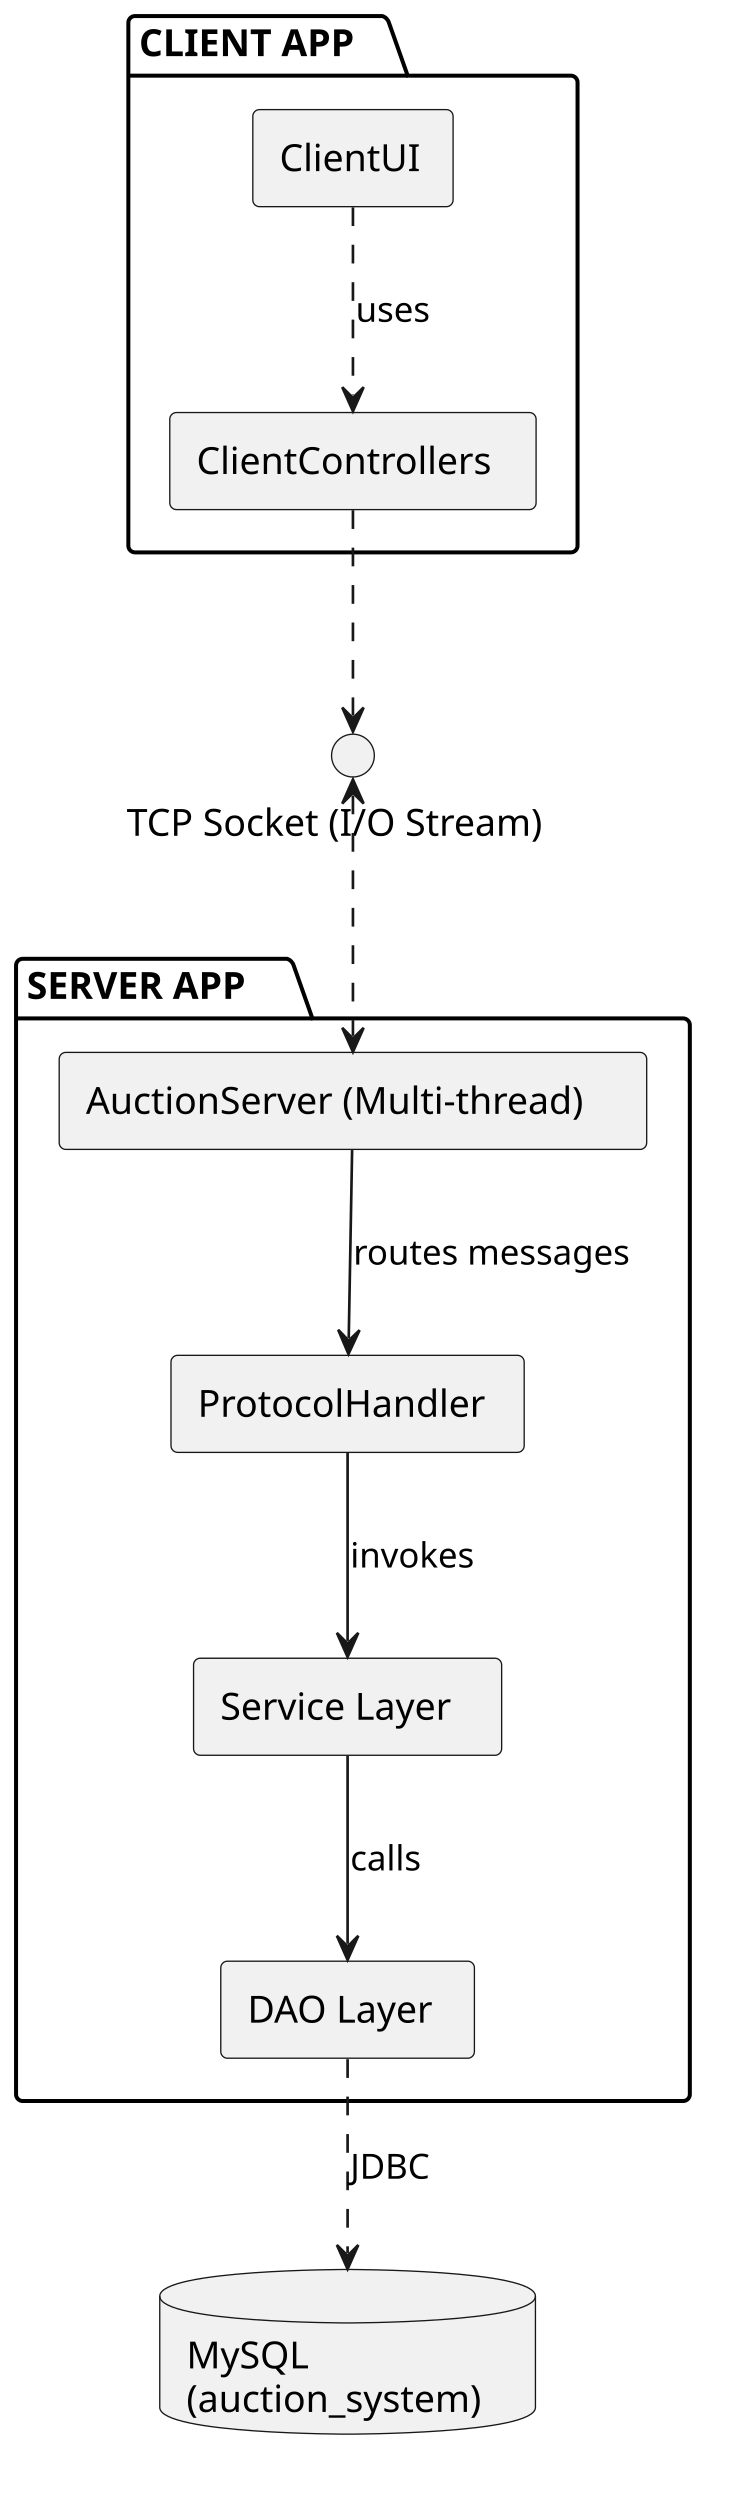
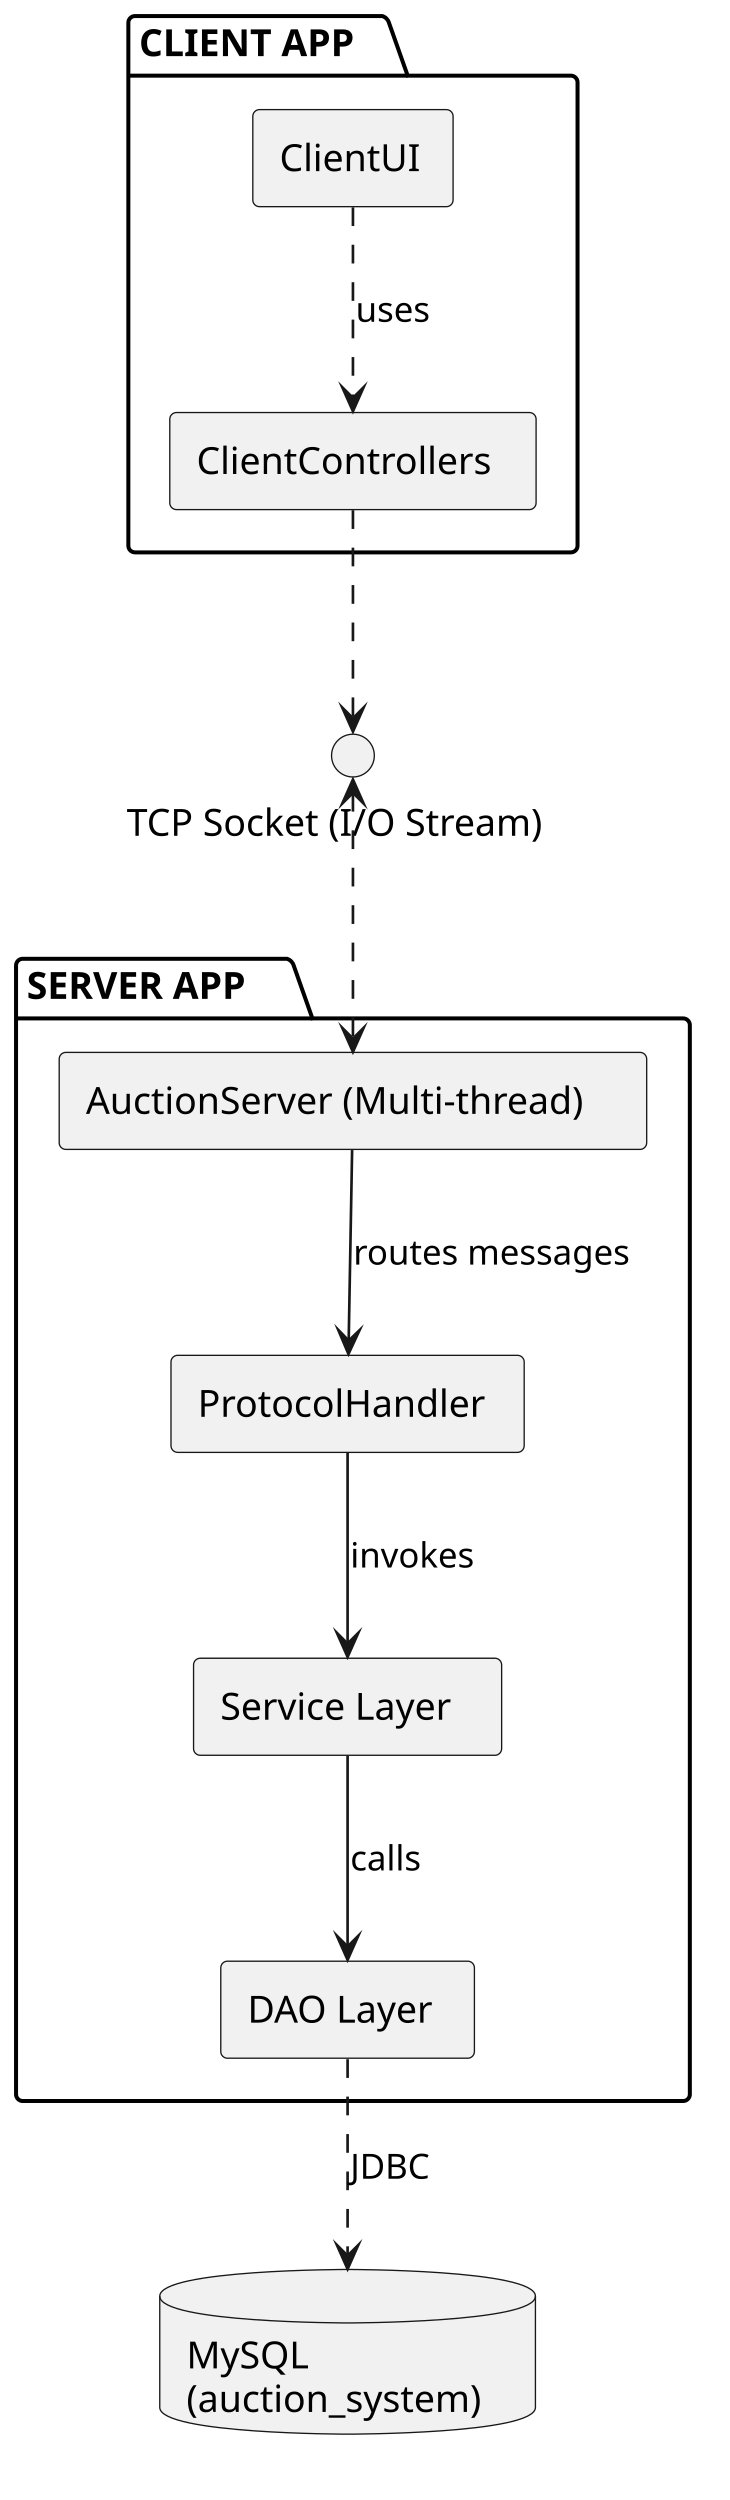
<svg xmlns="http://www.w3.org/2000/svg" contentStyleType="text/css" data-diagram-type="DESCRIPTION" height="935px" preserveAspectRatio="none" style="width:273px;height:935px;background:#FFFFFF;" version="1.1" viewBox="0 0 273 935" width="273px" zoomAndPan="magnify">
  <defs />
  <g>
-     <g class="cluster" data-qualified-name="CLIENT APP" data-source-line="3" id="ent0002">
+     <g class="cluster" data-qualified-name="CLIENT APP" data-source-line="3" id="ent0001">
      <path d="M50.5,6 L142.965,6 A3.75,3.75 0 0 1 145.465,8.5 L152.465,28.297 L213.5,28.297 A2.5,2.5 0 0 1 216,30.797 L216,204.09 A2.5,2.5 0 0 1 213.5,206.59 L50.5,206.59 A2.5,2.5 0 0 1 48,204.09 L48,8.5 A2.5,2.5 0 0 1 50.5,6" fill="none" style="stroke:#000000;stroke-width:1.5;" />
      <line style="stroke:#000000;stroke-width:1.5;" x1="48" x2="152.465" y1="28.297" y2="28.297" />
      <text fill="#000000" font-family="sans-serif" font-size="14" font-weight="700" lengthAdjust="spacing" textLength="91.465" x="52" y="20.995">CLIENT APP</text>
    </g>
-     <g class="cluster" data-qualified-name="SERVER APP" data-source-line="11" id="ent0007">
+     <g class="cluster" data-qualified-name="SERVER APP" data-source-line="11" id="ent0006">
      <path d="M8.5,358.59 L107.336,358.59 A3.75,3.75 0 0 1 109.836,361.09 L116.836,380.887 L255.5,380.887 A2.5,2.5 0 0 1 258,383.387 L258,783.28 A2.5,2.5 0 0 1 255.5,785.78 L8.5,785.78 A2.5,2.5 0 0 1 6,783.28 L6,361.09 A2.5,2.5 0 0 1 8.5,358.59" fill="none" style="stroke:#000000;stroke-width:1.5;" />
      <line style="stroke:#000000;stroke-width:1.5;" x1="6" x2="116.836" y1="380.887" y2="380.887" />
      <text fill="#000000" font-family="sans-serif" font-size="14" font-weight="700" lengthAdjust="spacing" textLength="97.836" x="10" y="373.585">SERVER APP</text>
    </g>
-     <g class="entity" data-qualified-name="CLIENT APP.UI" data-source-line="4" id="ent0003">
+     <g class="entity" data-qualified-name="CLIENT APP.UI" data-source-line="4" id="ent0002">
      <rect fill="#F1F1F1" height="36.297" rx="2.5" ry="2.5" style="stroke:#181818;stroke-width:0.5;" width="74.906" x="94.55" y="41" />
      <text fill="#000000" font-family="sans-serif" font-size="14" lengthAdjust="spacing" textLength="54.906" x="104.55" y="63.995">ClientUI</text>
    </g>
-     <g class="entity" data-qualified-name="CLIENT APP.ClientCtrl" data-source-line="5" id="ent0004">
+     <g class="entity" data-qualified-name="CLIENT APP.ClientCtrl" data-source-line="5" id="ent0003">
      <rect fill="#F1F1F1" height="36.297" rx="2.5" ry="2.5" style="stroke:#181818;stroke-width:0.5;" width="136.997" x="63.5" y="154.29" />
      <text fill="#000000" font-family="sans-serif" font-size="14" lengthAdjust="spacing" textLength="116.997" x="73.5" y="177.285">ClientControllers</text>
    </g>
-     <g class="entity" data-qualified-name="SERVER APP.ServerCore" data-source-line="12" id="ent0008">
+     <g class="entity" data-qualified-name="SERVER APP.ServerCore" data-source-line="12" id="ent0007">
      <rect fill="#F1F1F1" height="36.297" rx="2.5" ry="2.5" style="stroke:#181818;stroke-width:0.5;" width="219.719" x="22.14" y="393.59" />
      <text fill="#000000" font-family="sans-serif" font-size="14" lengthAdjust="spacing" textLength="199.719" x="32.14" y="416.585">AuctionServer (Multi-thread)</text>
    </g>
-     <g class="entity" data-qualified-name="SERVER APP.Protocol" data-source-line="13" id="ent0009">
+     <g class="entity" data-qualified-name="SERVER APP.Protocol" data-source-line="13" id="ent0008">
      <rect fill="#F1F1F1" height="36.297" rx="2.5" ry="2.5" style="stroke:#181818;stroke-width:0.5;" width="132.096" x="63.95" y="506.89" />
      <text fill="#000000" font-family="sans-serif" font-size="14" lengthAdjust="spacing" textLength="112.096" x="73.95" y="529.885">ProtocolHandler</text>
    </g>
-     <g class="entity" data-qualified-name="SERVER APP.Service" data-source-line="14" id="ent0010">
+     <g class="entity" data-qualified-name="SERVER APP.Service" data-source-line="14" id="ent0009">
      <rect fill="#F1F1F1" height="36.297" rx="2.5" ry="2.5" style="stroke:#181818;stroke-width:0.5;" width="115.225" x="72.39" y="620.18" />
      <text fill="#000000" font-family="sans-serif" font-size="14" lengthAdjust="spacing" textLength="95.225" x="82.39" y="643.175">Service Layer</text>
    </g>
-     <g class="entity" data-qualified-name="SERVER APP.DAO" data-source-line="15" id="ent0011">
+     <g class="entity" data-qualified-name="SERVER APP.DAO" data-source-line="15" id="ent0010">
      <rect fill="#F1F1F1" height="36.297" rx="2.5" ry="2.5" style="stroke:#181818;stroke-width:0.5;" width="94.86" x="82.57" y="733.48" />
      <text fill="#000000" font-family="sans-serif" font-size="14" lengthAdjust="spacing" textLength="74.86" x="92.57" y="756.475">DAO Layer</text>
    </g>
-     <g class="entity" data-qualified-name="Network" data-source-line="9" id="ent0006">
+     <g class="entity" data-qualified-name="Network" data-source-line="9" id="ent0005">
      <ellipse cx="132" cy="282.59" fill="#F1F1F1" rx="8" ry="8" style="stroke:#181818;stroke-width:0.5;" />
      <text fill="#000000" font-family="sans-serif" font-size="14" lengthAdjust="spacing" textLength="169.231" x="47.385" y="312.585">TCP Socket (I/O Stream)</text>
    </g>
-     <g class="entity" data-qualified-name="DB" data-source-line="22" id="ent0015">
+     <g class="entity" data-qualified-name="DB" data-source-line="22" id="ent0014">
      <path d="M59.75,858.78 C59.75,848.78 130.002,848.78 130.002,848.78 C130.002,848.78 200.254,848.78 200.254,858.78 L200.254,900.374 C200.254,910.374 130.002,910.374 130.002,910.374 C130.002,910.374 59.75,910.374 59.75,900.374 L59.75,858.78" fill="#F1F1F1" style="stroke:#181818;stroke-width:0.5;" />
      <path d="M59.75,858.78 C59.75,868.78 130.002,868.78 130.002,868.78 C130.002,868.78 200.254,868.78 200.254,858.78" fill="none" style="stroke:#181818;stroke-width:0.5;" />
      <text fill="#000000" font-family="sans-serif" font-size="14" lengthAdjust="spacing" textLength="48.07" x="69.75" y="885.775">MySQL</text>
      <text fill="#000000" font-family="sans-serif" font-size="14" lengthAdjust="spacing" textLength="120.504" x="69.75" y="902.072">(auction_system)</text>
    </g>
-     <g class="link" data-entity-1="ent0003" data-entity-2="ent0004" data-link-type="dependency" data-source-line="6" id="lnk5">
-       <path d="M132,77.53 C132,98.32 132,126.91 132,147.81" fill="none" id="UI-to-ClientCtrl" style="stroke:#181818;stroke-width:1;stroke-dasharray:7,7;" />
-       <polygon fill="#181818" points="132,153.81,136,144.81,132,148.81,128,144.81,132,153.81" style="stroke:#181818;stroke-width:1;" />
+     <g class="link" data-entity-1="ent0002" data-entity-2="ent0003" data-link-type="dependency" data-source-line="6" id="lnk4">
+       <path d="M132,77.53 C132,98.32 132,127.91 132,148.81" fill="none" id="UI-to-ClientCtrl" style="stroke:#181818;stroke-width:1;stroke-dasharray:7,7;" />
+       <polygon fill="#181818" points="132,153.81,136,144.81,132,148.81,128,144.81,132,153.81" style="stroke:#181818;stroke-width:1;stroke-linejoin:miter;stroke-miterlimit:10;" />
      <text fill="#000000" font-family="sans-serif" font-size="13" lengthAdjust="spacing" textLength="29.783" x="133" y="120.357">uses</text>
    </g>
-     <g class="link" data-entity-1="ent0008" data-entity-2="ent0009" data-link-type="dependency" data-source-line="17" id="lnk12">
-       <path d="M131.69,430.13 C131.31,450.91 130.796,479.501 130.426,500.401" fill="none" id="ServerCore-to-Protocol" style="stroke:#181818;stroke-width:1;" />
-       <polygon fill="#181818" points="130.32,506.4,134.479,497.472,130.409,501.401,126.48,497.331,130.32,506.4" style="stroke:#181818;stroke-width:1;" />
+     <g class="link" data-entity-1="ent0007" data-entity-2="ent0008" data-link-type="dependency" data-source-line="17" id="lnk11">
+       <path d="M131.69,430.13 C131.31,450.91 130.779,480.501 130.409,501.401" fill="none" id="ServerCore-to-Protocol" style="stroke:#181818;stroke-width:1;" />
+       <polygon fill="#181818" points="130.32,506.4,134.479,497.472,130.409,501.401,126.48,497.331,130.32,506.4" style="stroke:#181818;stroke-width:1;stroke-linejoin:miter;stroke-miterlimit:10;" />
      <text fill="#000000" font-family="sans-serif" font-size="13" lengthAdjust="spacing" textLength="110.735" x="132.12" y="472.957">routes messages</text>
    </g>
-     <g class="link" data-entity-1="ent0009" data-entity-2="ent0010" data-link-type="dependency" data-source-line="18" id="lnk13">
-       <path d="M130,543.42 C130,564.21 130,592.8 130,613.7" fill="none" id="Protocol-to-Service" style="stroke:#181818;stroke-width:1;" />
-       <polygon fill="#181818" points="130,619.7,134,610.7,130,614.7,126,610.7,130,619.7" style="stroke:#181818;stroke-width:1;" />
+     <g class="link" data-entity-1="ent0008" data-entity-2="ent0009" data-link-type="dependency" data-source-line="18" id="lnk12">
+       <path d="M130,543.42 C130,564.21 130,593.8 130,614.7" fill="none" id="Protocol-to-Service" style="stroke:#181818;stroke-width:1;" />
+       <polygon fill="#181818" points="130,619.7,134,610.7,130,614.7,126,610.7,130,619.7" style="stroke:#181818;stroke-width:1;stroke-linejoin:miter;stroke-miterlimit:10;" />
      <text fill="#000000" font-family="sans-serif" font-size="13" lengthAdjust="spacing" textLength="49.797" x="131" y="586.247">invokes</text>
    </g>
-     <g class="link" data-entity-1="ent0010" data-entity-2="ent0011" data-link-type="dependency" data-source-line="19" id="lnk14">
-       <path d="M130,656.72 C130,677.51 130,706.1 130,726.99" fill="none" id="Service-to-DAO" style="stroke:#181818;stroke-width:1;" />
-       <polygon fill="#181818" points="130,732.99,134,723.99,130,727.99,126,723.99,130,732.99" style="stroke:#181818;stroke-width:1;" />
+     <g class="link" data-entity-1="ent0009" data-entity-2="ent0010" data-link-type="dependency" data-source-line="19" id="lnk13">
+       <path d="M130,656.72 C130,677.51 130,707.1 130,727.99" fill="none" id="Service-to-DAO" style="stroke:#181818;stroke-width:1;" />
+       <polygon fill="#181818" points="130,732.99,134,723.99,130,727.99,126,723.99,130,732.99" style="stroke:#181818;stroke-width:1;stroke-linejoin:miter;stroke-miterlimit:10;" />
      <text fill="#000000" font-family="sans-serif" font-size="13" lengthAdjust="spacing" textLength="29.11" x="131" y="699.547">calls</text>
    </g>
-     <g class="link" data-entity-1="ent0004" data-entity-2="ent0006" data-link-type="dependency" data-source-line="24" id="lnk16">
-       <path d="M132,190.82 C132,214.58 132,250.25 132,267.63" fill="none" id="ClientCtrl-to-Network" style="stroke:#181818;stroke-width:1;stroke-dasharray:7,7;" />
-       <polygon fill="#181818" points="132,273.63,136,264.63,132,268.63,128,264.63,132,273.63" style="stroke:#181818;stroke-width:1;" />
+     <g class="link" data-entity-1="ent0003" data-entity-2="ent0005" data-link-type="dependency" data-source-line="24" id="lnk15">
+       <path d="M132,190.82 C132,214.58 132,251.25 132,268.63" fill="none" id="ClientCtrl-to-Network" style="stroke:#181818;stroke-width:1;stroke-dasharray:7,7;" />
+       <polygon fill="#181818" points="132,273.63,136,264.63,132,268.63,128,264.63,132,273.63" style="stroke:#181818;stroke-width:1;stroke-linejoin:miter;stroke-miterlimit:10;" />
    </g>
-     <g class="link" data-entity-1="ent0006" data-entity-2="ent0008" data-link-type="dependency" data-source-line="25" id="lnk17">
-       <path d="M132,297.54 C132,317.77 132,359.52 132,387.41" fill="none" id="Network-ServerCore" style="stroke:#181818;stroke-width:1;stroke-dasharray:7,7;" />
-       <polygon fill="#181818" points="132,291.54,128,300.54,132,296.54,136,300.54,132,291.54" style="stroke:#181818;stroke-width:1;" />
-       <polygon fill="#181818" points="132,393.41,136,384.41,132,388.41,128,384.41,132,393.41" style="stroke:#181818;stroke-width:1;" />
+     <g class="link" data-entity-1="ent0005" data-entity-2="ent0007" data-link-type="dependency" data-source-line="25" id="lnk16">
+       <path d="M132,296.54 C132,316.77 132,360.52 132,388.41" fill="none" id="Network-ServerCore" style="stroke:#181818;stroke-width:1;stroke-dasharray:7,7;" />
+       <polygon fill="#181818" points="132,291.54,128,300.54,132,296.54,136,300.54,132,291.54" style="stroke:#181818;stroke-width:1;stroke-linejoin:miter;stroke-miterlimit:10;" />
+       <polygon fill="#181818" points="132,393.41,136,384.41,132,388.41,128,384.41,132,393.41" style="stroke:#181818;stroke-width:1;stroke-linejoin:miter;stroke-miterlimit:10;" />
    </g>
-     <g class="link" data-entity-1="ent0011" data-entity-2="ent0015" data-link-type="dependency" data-source-line="26" id="lnk18">
-       <path d="M130,770.14 C130,790.42 130,818.16 130,842.63" fill="none" id="DAO-to-DB" style="stroke:#181818;stroke-width:1;stroke-dasharray:7,7;" />
-       <polygon fill="#181818" points="130,848.63,134,839.63,130,843.63,126,839.63,130,848.63" style="stroke:#181818;stroke-width:1;" />
+     <g class="link" data-entity-1="ent0010" data-entity-2="ent0014" data-link-type="dependency" data-source-line="26" id="lnk17">
+       <path d="M130,770.14 C130,790.42 130,819.16 130,843.63" fill="none" id="DAO-to-DB" style="stroke:#181818;stroke-width:1;stroke-dasharray:7,7;" />
+       <polygon fill="#181818" points="130,848.63,134,839.63,130,843.63,126,839.63,130,848.63" style="stroke:#181818;stroke-width:1;stroke-linejoin:miter;stroke-miterlimit:10;" />
      <text fill="#000000" font-family="sans-serif" font-size="13" lengthAdjust="spacing" textLength="31.84" x="131" y="814.847">JDBC</text>
    </g>
  </g>
</svg>
